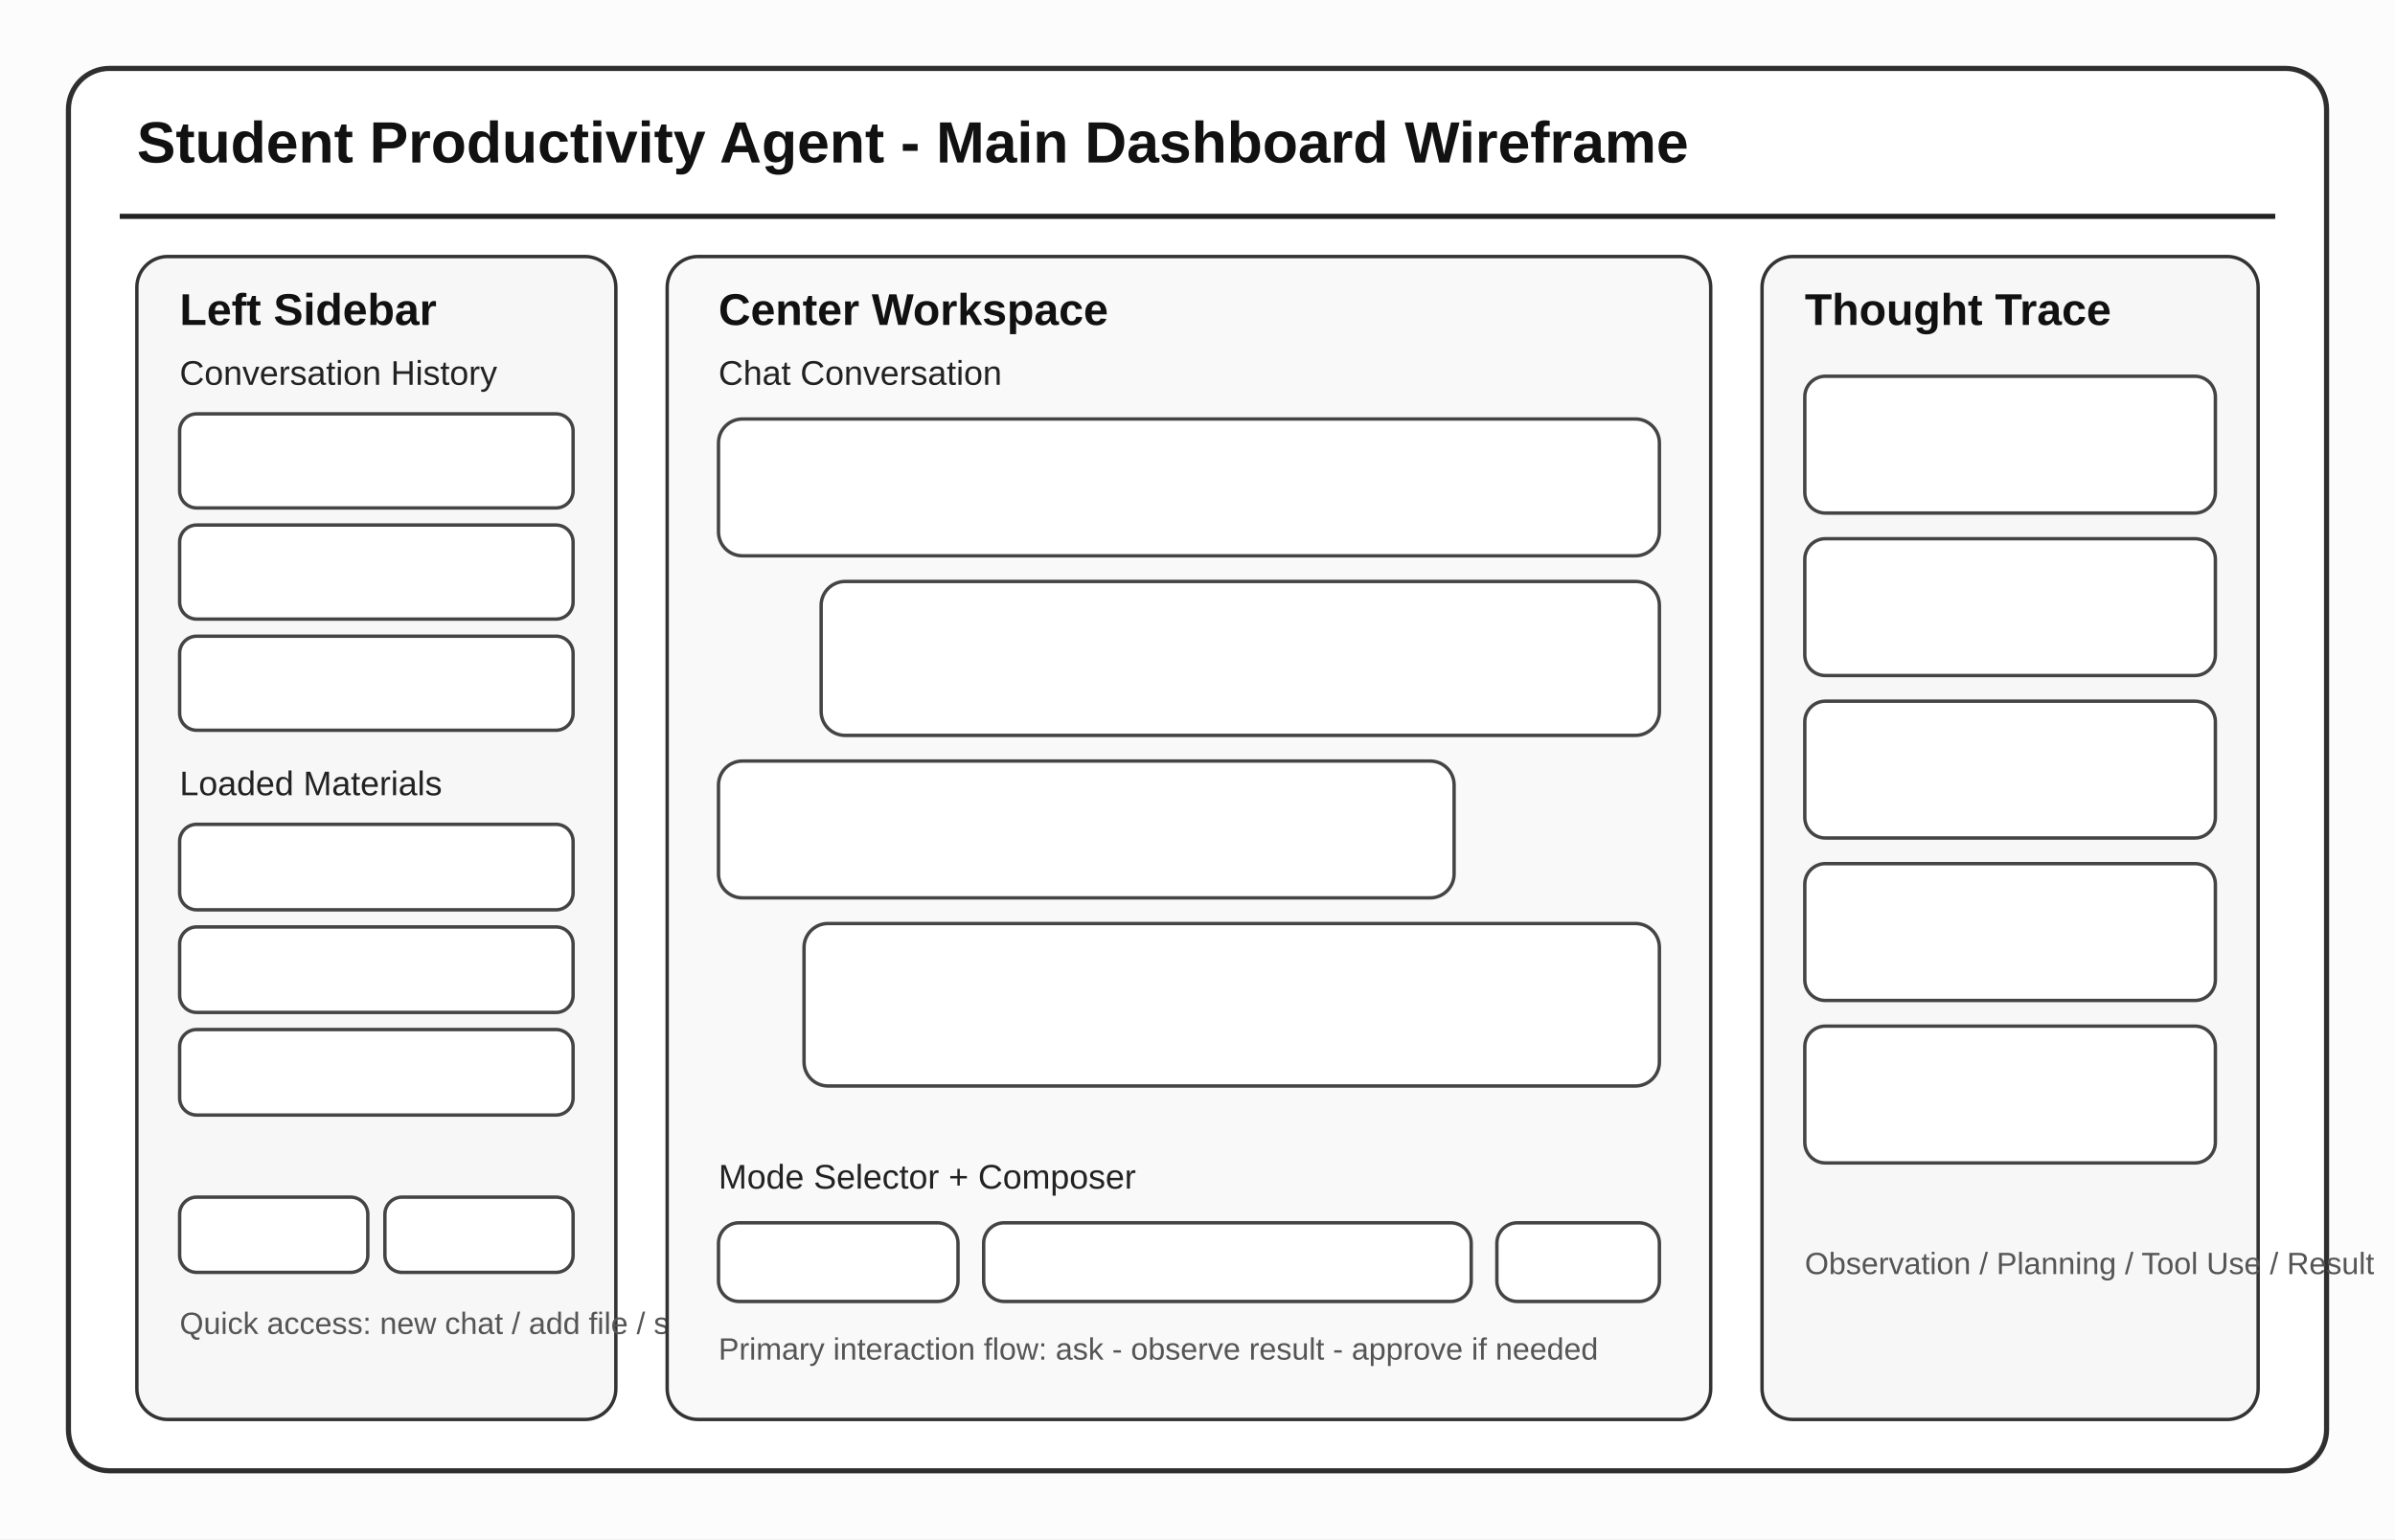
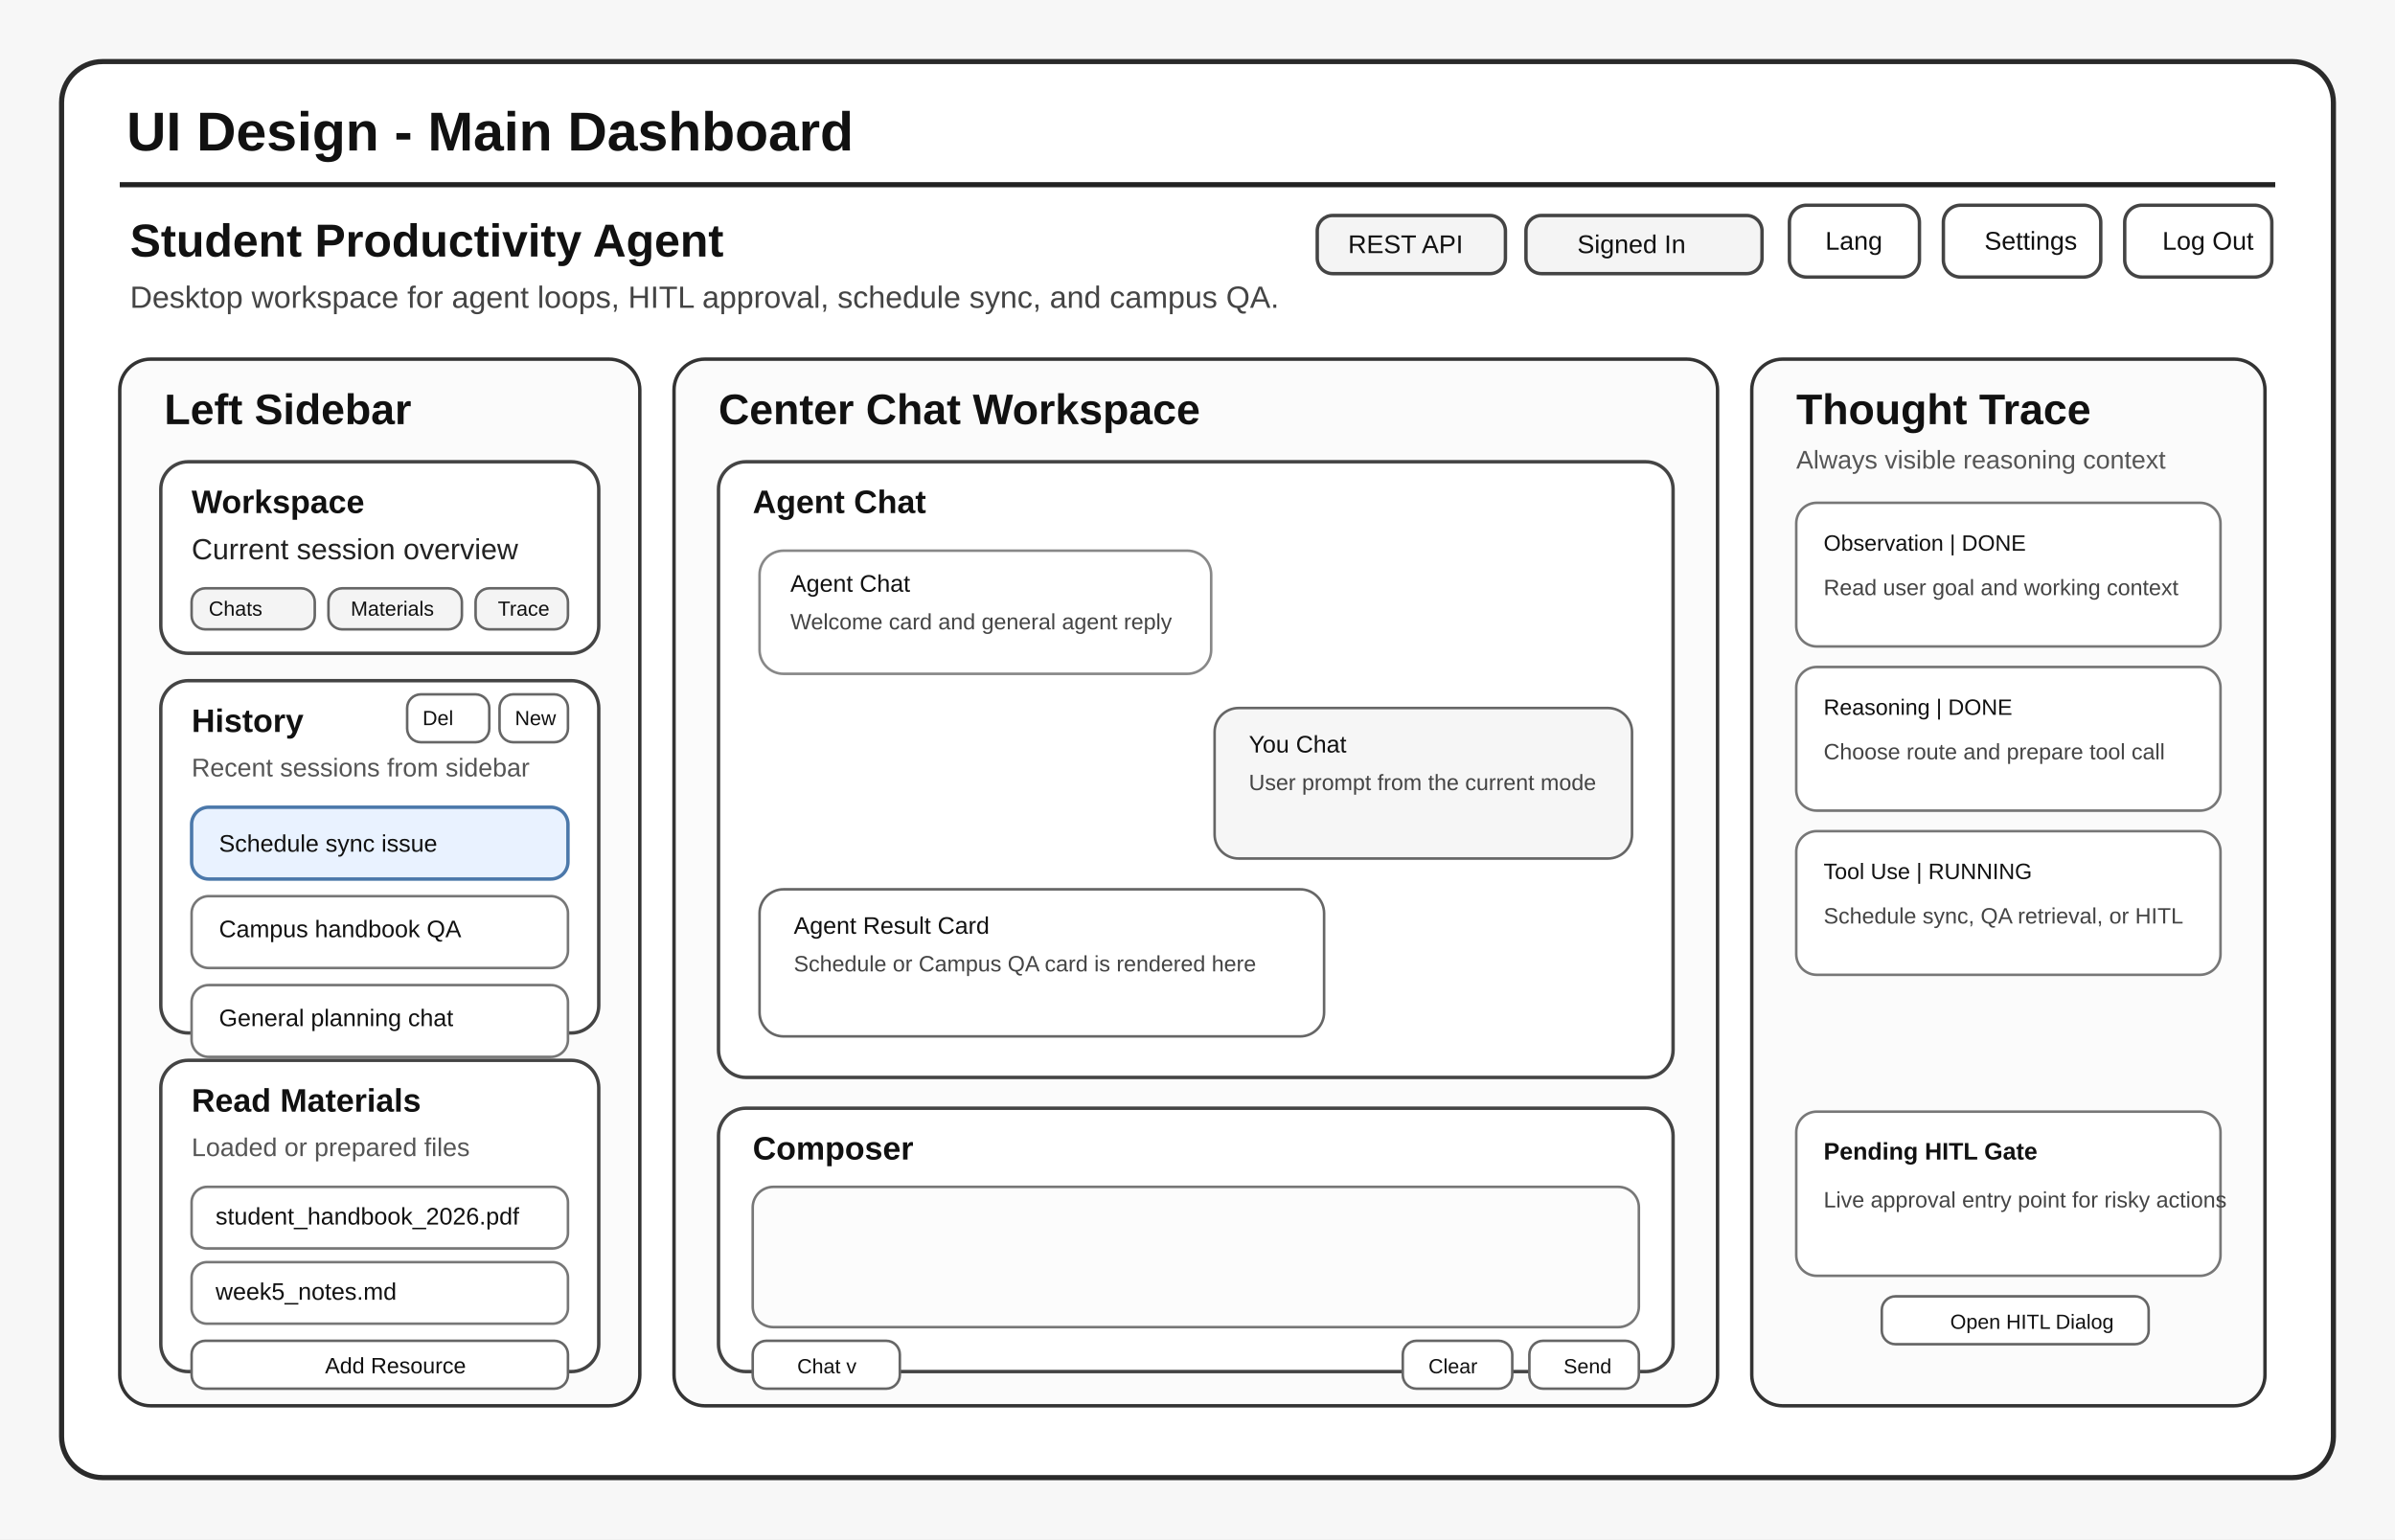
<svg xmlns="http://www.w3.org/2000/svg" width="1400" height="900" viewBox="0 0 1400 900">
-   <rect width="1400" height="900" fill="#fcfcfc" />
-   <rect x="40" y="40" width="1320" height="820" rx="24" fill="#ffffff" stroke="#2f2f2f" stroke-width="3" />
-   <text x="80" y="95" font-family="Arial, Helvetica, sans-serif" font-size="34" font-weight="700" fill="#111111">Student Productivity Agent - Main Dashboard Wireframe</text>
-   <rect x="70" y="125" width="1260" height="3" fill="#222222" />
-   <rect x="80" y="150" width="280" height="680" rx="18" fill="#f7f7f7" stroke="#333333" stroke-width="2" />
-   <text x="105" y="190" font-family="Arial, Helvetica, sans-serif" font-size="26" font-weight="700" fill="#111111">Left Sidebar</text>
-   <text x="105" y="225" font-family="Arial, Helvetica, sans-serif" font-size="20" fill="#222222">Conversation History</text>
-   <rect x="105" y="242" width="230" height="55" rx="10" fill="#ffffff" stroke="#444444" stroke-width="2" />
-   <rect x="105" y="307" width="230" height="55" rx="10" fill="#ffffff" stroke="#444444" stroke-width="2" />
-   <rect x="105" y="372" width="230" height="55" rx="10" fill="#ffffff" stroke="#444444" stroke-width="2" />
-   <text x="105" y="465" font-family="Arial, Helvetica, sans-serif" font-size="20" fill="#222222">Loaded Materials</text>
-   <rect x="105" y="482" width="230" height="50" rx="10" fill="#ffffff" stroke="#444444" stroke-width="2" />
-   <rect x="105" y="542" width="230" height="50" rx="10" fill="#ffffff" stroke="#444444" stroke-width="2" />
-   <rect x="105" y="602" width="230" height="50" rx="10" fill="#ffffff" stroke="#444444" stroke-width="2" />
-   <rect x="105" y="700" width="110" height="44" rx="10" fill="#ffffff" stroke="#444444" stroke-width="2" />
-   <rect x="225" y="700" width="110" height="44" rx="10" fill="#ffffff" stroke="#444444" stroke-width="2" />
-   <text x="105" y="780" font-family="Arial, Helvetica, sans-serif" font-size="18" fill="#555555">Quick access: new chat / add file / settings</text>
-   <rect x="390" y="150" width="610" height="680" rx="18" fill="#f9f9f9" stroke="#333333" stroke-width="2" />
-   <text x="420" y="190" font-family="Arial, Helvetica, sans-serif" font-size="26" font-weight="700" fill="#111111">Center Workspace</text>
-   <text x="420" y="225" font-family="Arial, Helvetica, sans-serif" font-size="20" fill="#222222">Chat Conversation</text>
-   <rect x="420" y="245" width="550" height="80" rx="14" fill="#ffffff" stroke="#444444" stroke-width="2" />
-   <rect x="480" y="340" width="490" height="90" rx="14" fill="#ffffff" stroke="#444444" stroke-width="2" />
-   <rect x="420" y="445" width="430" height="80" rx="14" fill="#ffffff" stroke="#444444" stroke-width="2" />
-   <rect x="470" y="540" width="500" height="95" rx="14" fill="#ffffff" stroke="#444444" stroke-width="2" />
-   <text x="420" y="695" font-family="Arial, Helvetica, sans-serif" font-size="20" fill="#222222">Mode Selector + Composer</text>
-   <rect x="420" y="715" width="140" height="46" rx="12" fill="#ffffff" stroke="#444444" stroke-width="2" />
-   <rect x="575" y="715" width="285" height="46" rx="12" fill="#ffffff" stroke="#444444" stroke-width="2" />
-   <rect x="875" y="715" width="95" height="46" rx="12" fill="#ffffff" stroke="#444444" stroke-width="2" />
-   <text x="420" y="795" font-family="Arial, Helvetica, sans-serif" font-size="18" fill="#555555">Primary interaction flow: ask - observe result - approve if needed</text>
-   <rect x="1030" y="150" width="290" height="680" rx="18" fill="#f7f7f7" stroke="#333333" stroke-width="2" />
-   <text x="1055" y="190" font-family="Arial, Helvetica, sans-serif" font-size="26" font-weight="700" fill="#111111">Thought Trace</text>
-   <rect x="1055" y="220" width="240" height="80" rx="12" fill="#ffffff" stroke="#444444" stroke-width="2" />
-   <rect x="1055" y="315" width="240" height="80" rx="12" fill="#ffffff" stroke="#444444" stroke-width="2" />
-   <rect x="1055" y="410" width="240" height="80" rx="12" fill="#ffffff" stroke="#444444" stroke-width="2" />
-   <rect x="1055" y="505" width="240" height="80" rx="12" fill="#ffffff" stroke="#444444" stroke-width="2" />
-   <rect x="1055" y="600" width="240" height="80" rx="12" fill="#ffffff" stroke="#444444" stroke-width="2" />
-   <text x="1055" y="745" font-family="Arial, Helvetica, sans-serif" font-size="18" fill="#555555">Observation / Planning / Tool Use / Result</text>
+   <rect width="1400" height="900" fill="#f7f7f7" />
+   <rect x="36" y="36" width="1328" height="828" rx="24" fill="#ffffff" stroke="#2a2a2a" stroke-width="3" />
+   <text x="74" y="88" font-family="Arial, Helvetica, sans-serif" font-size="32" font-weight="700" fill="#111111">UI Design - Main Dashboard</text>
+   <line x1="70" y1="108" x2="1330" y2="108" stroke="#222222" stroke-width="3" />
+   <text x="76" y="150" font-family="Arial, Helvetica, sans-serif" font-size="27" font-weight="700" fill="#111111">Student Productivity Agent</text>
+   <text x="76" y="180" font-family="Arial, Helvetica, sans-serif" font-size="18" fill="#444444">Desktop workspace for agent loops, HITL approval, schedule sync, and campus QA.</text>
+   <rect x="770" y="126" width="110" height="34" rx="9" fill="#f4f4f4" stroke="#444444" stroke-width="2" />
+   <text x="788" y="148" font-family="Arial, Helvetica, sans-serif" font-size="15" fill="#111111">REST API</text>
+   <rect x="892" y="126" width="138" height="34" rx="9" fill="#f4f4f4" stroke="#444444" stroke-width="2" />
+   <text x="922" y="148" font-family="Arial, Helvetica, sans-serif" font-size="15" fill="#111111">Signed In</text>
+   <rect x="1046" y="120" width="76" height="42" rx="10" fill="#ffffff" stroke="#444444" stroke-width="2" />
+   <rect x="1136" y="120" width="92" height="42" rx="10" fill="#ffffff" stroke="#444444" stroke-width="2" />
+   <rect x="1242" y="120" width="86" height="42" rx="10" fill="#ffffff" stroke="#444444" stroke-width="2" />
+   <text x="1067" y="146" font-family="Arial, Helvetica, sans-serif" font-size="15" fill="#111111">Lang</text>
+   <text x="1160" y="146" font-family="Arial, Helvetica, sans-serif" font-size="15" fill="#111111">Settings</text>
+   <text x="1264" y="146" font-family="Arial, Helvetica, sans-serif" font-size="15" fill="#111111">Log Out</text>
+   <rect x="70" y="210" width="304" height="612" rx="18" fill="#fbfbfb" stroke="#333333" stroke-width="2" />
+   <text x="96" y="248" font-family="Arial, Helvetica, sans-serif" font-size="25" font-weight="700" fill="#111111">Left Sidebar</text>
+   <rect x="94" y="270" width="256" height="112" rx="16" fill="#ffffff" stroke="#444444" stroke-width="2" />
+   <text x="112" y="300" font-family="Arial, Helvetica, sans-serif" font-size="19" font-weight="700" fill="#111111">Workspace</text>
+   <text x="112" y="327" font-family="Arial, Helvetica, sans-serif" font-size="17" fill="#222222">Current session overview</text>
+   <rect x="112" y="344" width="72" height="24" rx="8" fill="#f4f4f4" stroke="#666666" stroke-width="1.5" />
+   <rect x="192" y="344" width="78" height="24" rx="8" fill="#f4f4f4" stroke="#666666" stroke-width="1.5" />
+   <rect x="278" y="344" width="54" height="24" rx="8" fill="#f4f4f4" stroke="#666666" stroke-width="1.5" />
+   <text x="122" y="360" font-family="Arial, Helvetica, sans-serif" font-size="12" fill="#111111">Chats</text>
+   <text x="205" y="360" font-family="Arial, Helvetica, sans-serif" font-size="12" fill="#111111">Materials</text>
+   <text x="291" y="360" font-family="Arial, Helvetica, sans-serif" font-size="12" fill="#111111">Trace</text>
+   <rect x="94" y="398" width="256" height="206" rx="16" fill="#ffffff" stroke="#444444" stroke-width="2" />
+   <text x="112" y="428" font-family="Arial, Helvetica, sans-serif" font-size="19" font-weight="700" fill="#111111">History</text>
+   <rect x="238" y="406" width="48" height="28" rx="8" fill="#ffffff" stroke="#666666" stroke-width="1.5" />
+   <rect x="292" y="406" width="40" height="28" rx="8" fill="#ffffff" stroke="#666666" stroke-width="1.5" />
+   <text x="247" y="424" font-family="Arial, Helvetica, sans-serif" font-size="12" fill="#111111">Del</text>
+   <text x="301" y="424" font-family="Arial, Helvetica, sans-serif" font-size="12" fill="#111111">New</text>
+   <text x="112" y="454" font-family="Arial, Helvetica, sans-serif" font-size="15" fill="#555555">Recent sessions from sidebar</text>
+   <rect x="112" y="472" width="220" height="42" rx="10" fill="#e9f2ff" stroke="#4b78aa" stroke-width="2" />
+   <rect x="112" y="524" width="220" height="42" rx="10" fill="#ffffff" stroke="#777777" stroke-width="1.5" />
+   <rect x="112" y="576" width="220" height="42" rx="10" fill="#ffffff" stroke="#777777" stroke-width="1.5" />
+   <text x="128" y="498" font-family="Arial, Helvetica, sans-serif" font-size="14" fill="#111111">Schedule sync issue</text>
+   <text x="128" y="548" font-family="Arial, Helvetica, sans-serif" font-size="14" fill="#111111">Campus handbook QA</text>
+   <text x="128" y="600" font-family="Arial, Helvetica, sans-serif" font-size="14" fill="#111111">General planning chat</text>
+   <rect x="94" y="620" width="256" height="182" rx="16" fill="#ffffff" stroke="#444444" stroke-width="2" />
+   <text x="112" y="650" font-family="Arial, Helvetica, sans-serif" font-size="19" font-weight="700" fill="#111111">Read Materials</text>
+   <text x="112" y="676" font-family="Arial, Helvetica, sans-serif" font-size="15" fill="#555555">Loaded or prepared files</text>
+   <rect x="112" y="694" width="220" height="36" rx="9" fill="#ffffff" stroke="#777777" stroke-width="1.5" />
+   <rect x="112" y="738" width="220" height="36" rx="9" fill="#ffffff" stroke="#777777" stroke-width="1.5" />
+   <text x="126" y="716" font-family="Arial, Helvetica, sans-serif" font-size="14" fill="#111111">student_handbook_2026.pdf</text>
+   <text x="126" y="760" font-family="Arial, Helvetica, sans-serif" font-size="14" fill="#111111">week5_notes.md</text>
+   <rect x="112" y="784" width="220" height="28" rx="8" fill="#ffffff" stroke="#666666" stroke-width="1.5" />
+   <text x="190" y="803" font-family="Arial, Helvetica, sans-serif" font-size="13" fill="#111111">Add Resource</text>
+   <rect x="394" y="210" width="610" height="612" rx="18" fill="#fbfbfb" stroke="#333333" stroke-width="2" />
+   <text x="420" y="248" font-family="Arial, Helvetica, sans-serif" font-size="25" font-weight="700" fill="#111111">Center Chat Workspace</text>
+   <rect x="420" y="270" width="558" height="360" rx="16" fill="#ffffff" stroke="#444444" stroke-width="2" />
+   <text x="440" y="300" font-family="Arial, Helvetica, sans-serif" font-size="19" font-weight="700" fill="#111111">Agent Chat</text>
+   <rect x="444" y="322" width="264" height="72" rx="14" fill="#ffffff" stroke="#888888" stroke-width="1.5" />
+   <text x="462" y="346" font-family="Arial, Helvetica, sans-serif" font-size="14" fill="#111111">Agent  Chat</text>
+   <text x="462" y="368" font-family="Arial, Helvetica, sans-serif" font-size="13" fill="#444444">Welcome card and general agent reply</text>
+   <rect x="710" y="414" width="244" height="88" rx="14" fill="#f6f6f6" stroke="#666666" stroke-width="1.5" />
+   <text x="730" y="440" font-family="Arial, Helvetica, sans-serif" font-size="14" fill="#111111">You  Chat</text>
+   <text x="730" y="462" font-family="Arial, Helvetica, sans-serif" font-size="13" fill="#444444">User prompt from the current mode</text>
+   <rect x="444" y="520" width="330" height="86" rx="14" fill="#ffffff" stroke="#666666" stroke-width="1.5" />
+   <text x="464" y="546" font-family="Arial, Helvetica, sans-serif" font-size="14" fill="#111111">Agent  Result Card</text>
+   <text x="464" y="568" font-family="Arial, Helvetica, sans-serif" font-size="13" fill="#444444">Schedule or Campus QA card is rendered here</text>
+   <rect x="420" y="648" width="558" height="154" rx="16" fill="#ffffff" stroke="#444444" stroke-width="2" />
+   <text x="440" y="678" font-family="Arial, Helvetica, sans-serif" font-size="19" font-weight="700" fill="#111111">Composer</text>
+   <rect x="440" y="694" width="518" height="82" rx="12" fill="#fcfcfc" stroke="#777777" stroke-width="1.5" />
+   <rect x="440" y="784" width="86" height="28" rx="8" fill="#ffffff" stroke="#666666" stroke-width="1.5" />
+   <text x="466" y="803" font-family="Arial, Helvetica, sans-serif" font-size="12" fill="#111111">Chat  v</text>
+   <rect x="820" y="784" width="64" height="28" rx="8" fill="#ffffff" stroke="#666666" stroke-width="1.5" />
+   <rect x="894" y="784" width="64" height="28" rx="8" fill="#ffffff" stroke="#666666" stroke-width="1.5" />
+   <text x="835" y="803" font-family="Arial, Helvetica, sans-serif" font-size="12" fill="#111111">Clear</text>
+   <text x="914" y="803" font-family="Arial, Helvetica, sans-serif" font-size="12" fill="#111111">Send</text>
+   <rect x="1024" y="210" width="300" height="612" rx="18" fill="#fbfbfb" stroke="#333333" stroke-width="2" />
+   <text x="1050" y="248" font-family="Arial, Helvetica, sans-serif" font-size="25" font-weight="700" fill="#111111">Thought Trace</text>
+   <text x="1050" y="274" font-family="Arial, Helvetica, sans-serif" font-size="15" fill="#555555">Always visible reasoning context</text>
+   <rect x="1050" y="294" width="248" height="84" rx="12" fill="#ffffff" stroke="#777777" stroke-width="1.5" />
+   <rect x="1050" y="390" width="248" height="84" rx="12" fill="#ffffff" stroke="#777777" stroke-width="1.5" />
+   <rect x="1050" y="486" width="248" height="84" rx="12" fill="#ffffff" stroke="#777777" stroke-width="1.5" />
+   <text x="1066" y="322" font-family="Arial, Helvetica, sans-serif" font-size="13" fill="#111111">Observation  |  DONE</text>
+   <text x="1066" y="348" font-family="Arial, Helvetica, sans-serif" font-size="13" fill="#444444">Read user goal and working context</text>
+   <text x="1066" y="418" font-family="Arial, Helvetica, sans-serif" font-size="13" fill="#111111">Reasoning  |  DONE</text>
+   <text x="1066" y="444" font-family="Arial, Helvetica, sans-serif" font-size="13" fill="#444444">Choose route and prepare tool call</text>
+   <text x="1066" y="514" font-family="Arial, Helvetica, sans-serif" font-size="13" fill="#111111">Tool Use  |  RUNNING</text>
+   <text x="1066" y="540" font-family="Arial, Helvetica, sans-serif" font-size="13" fill="#444444">Schedule sync, QA retrieval, or HITL</text>
+   <rect x="1050" y="650" width="248" height="96" rx="12" fill="#ffffff" stroke="#777777" stroke-width="1.5" />
+   <text x="1066" y="678" font-family="Arial, Helvetica, sans-serif" font-size="14" font-weight="700" fill="#111111">Pending HITL Gate</text>
+   <text x="1066" y="706" font-family="Arial, Helvetica, sans-serif" font-size="13" fill="#444444">Live approval entry point for risky actions</text>
+   <rect x="1100" y="758" width="156" height="28" rx="8" fill="#ffffff" stroke="#666666" stroke-width="1.5" />
+   <text x="1140" y="777" font-family="Arial, Helvetica, sans-serif" font-size="12" fill="#111111">Open HITL Dialog</text>
</svg>
